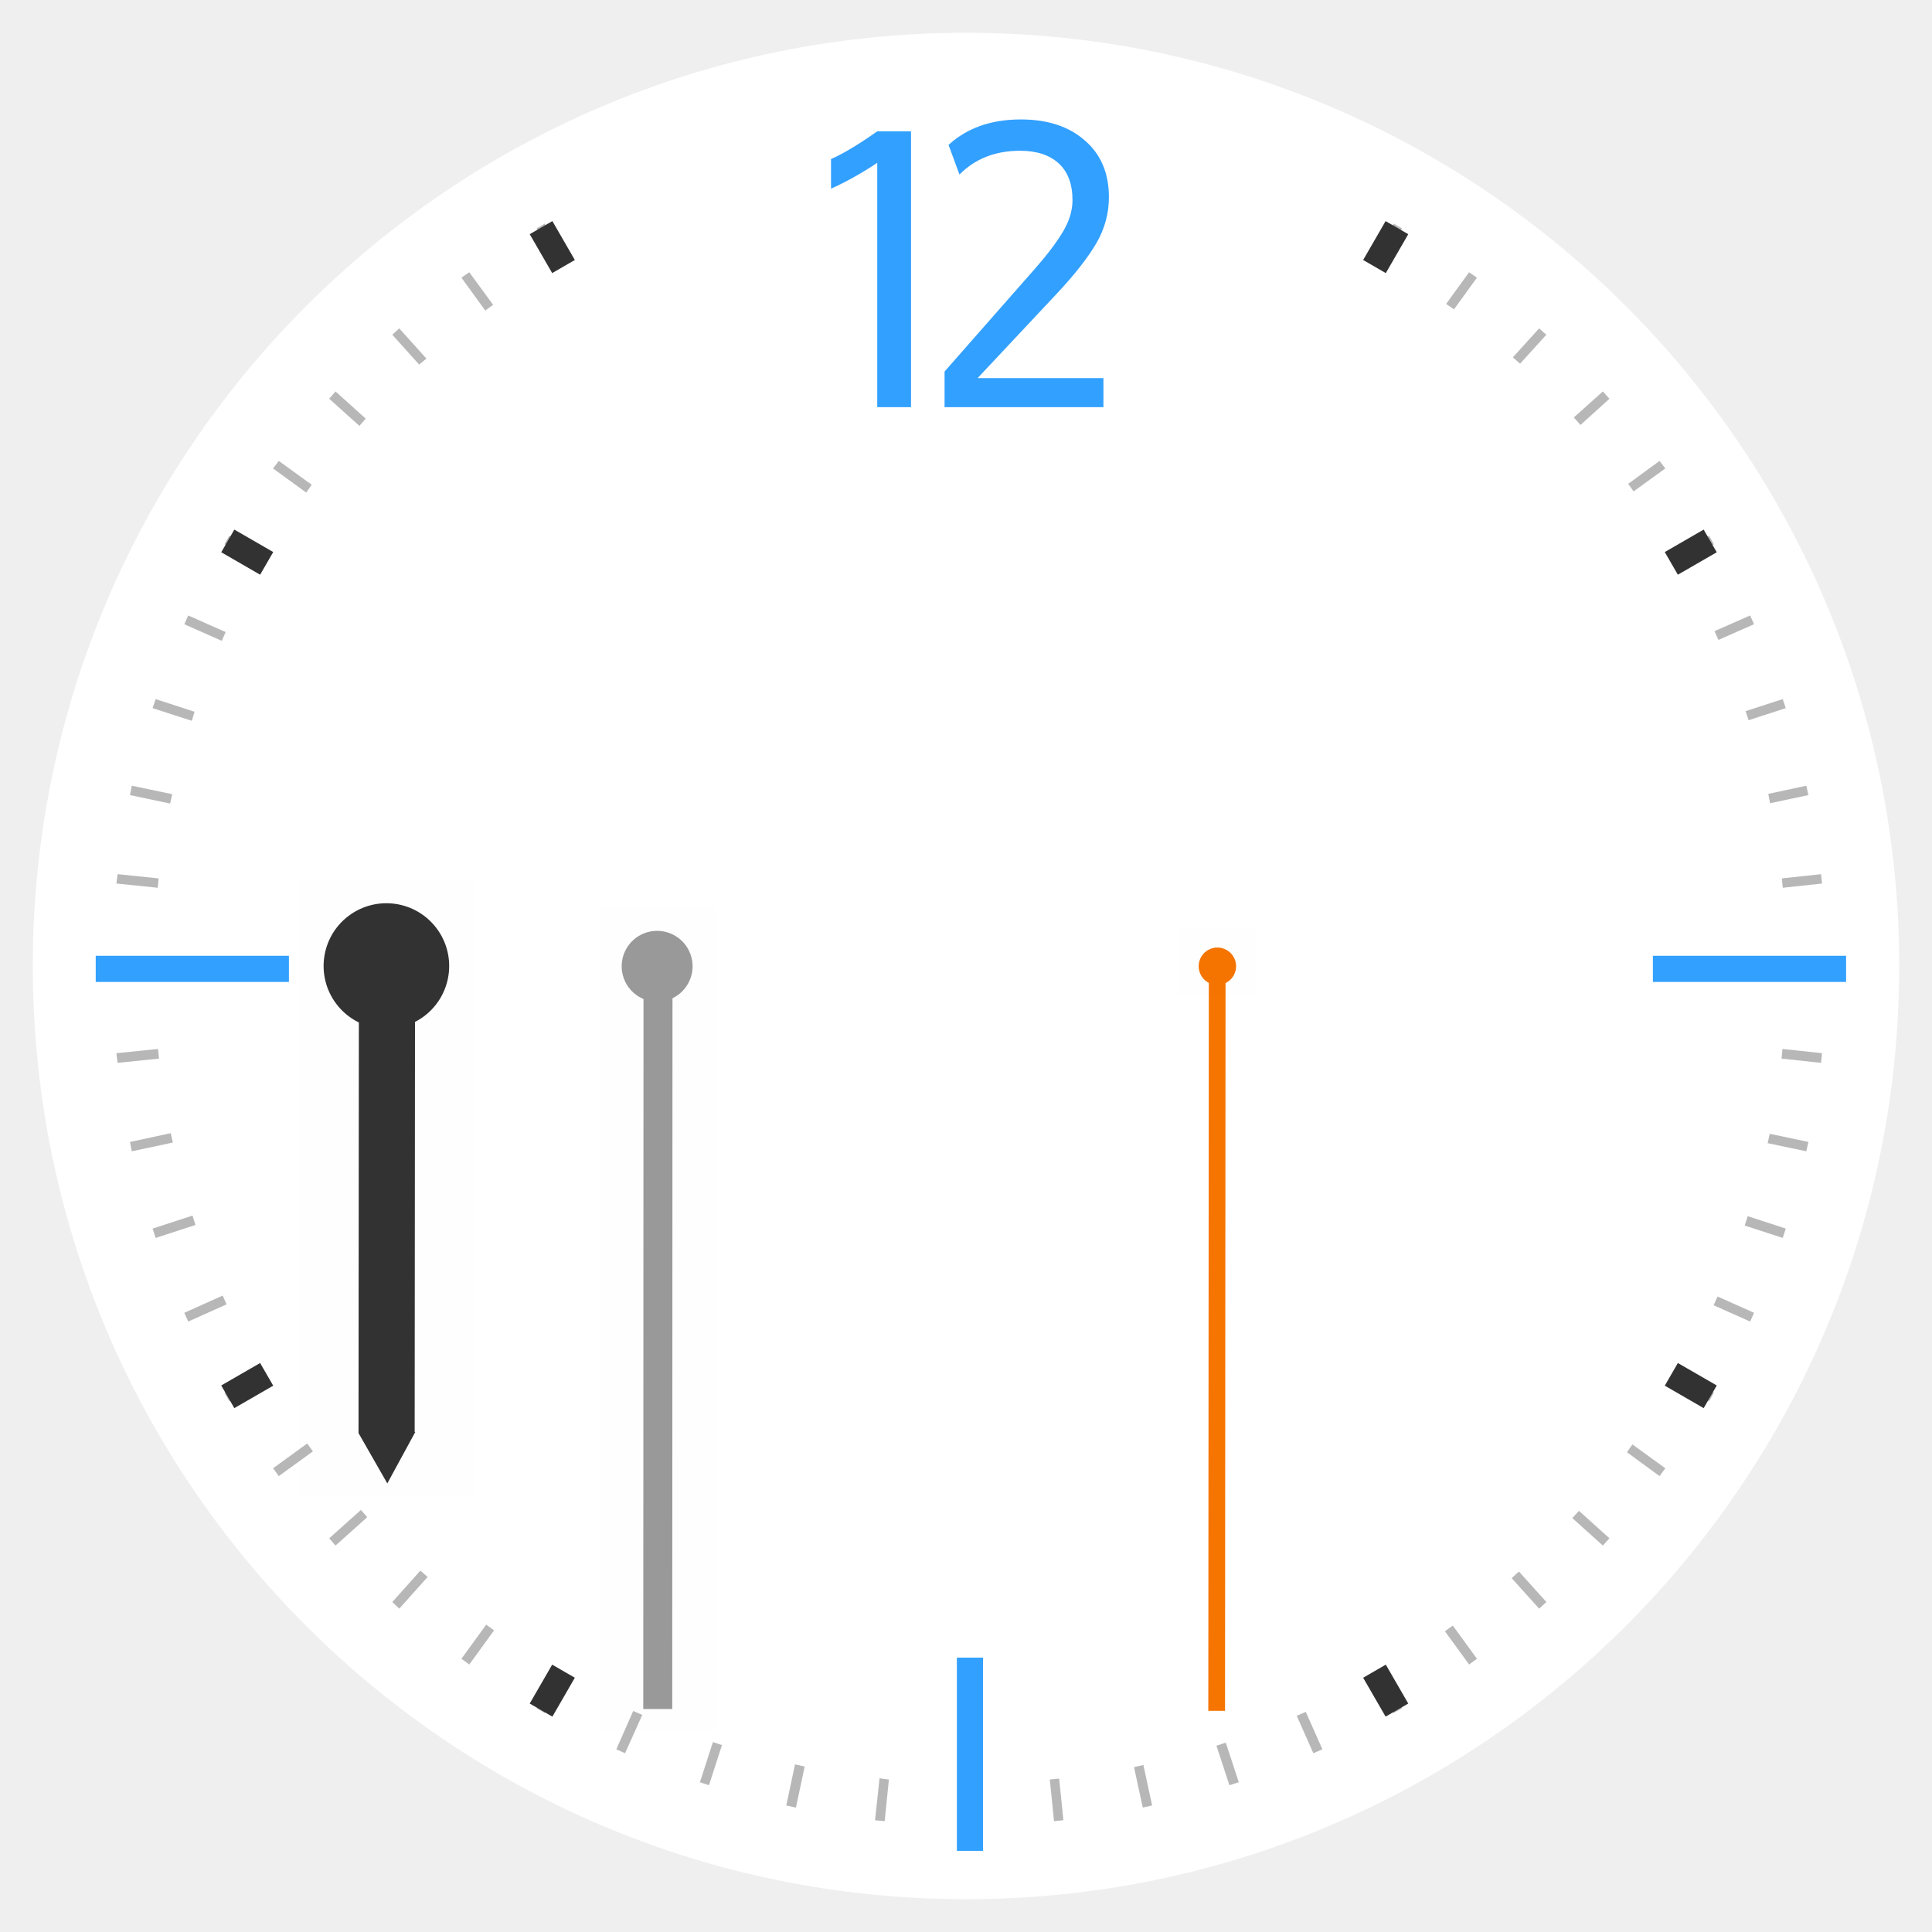
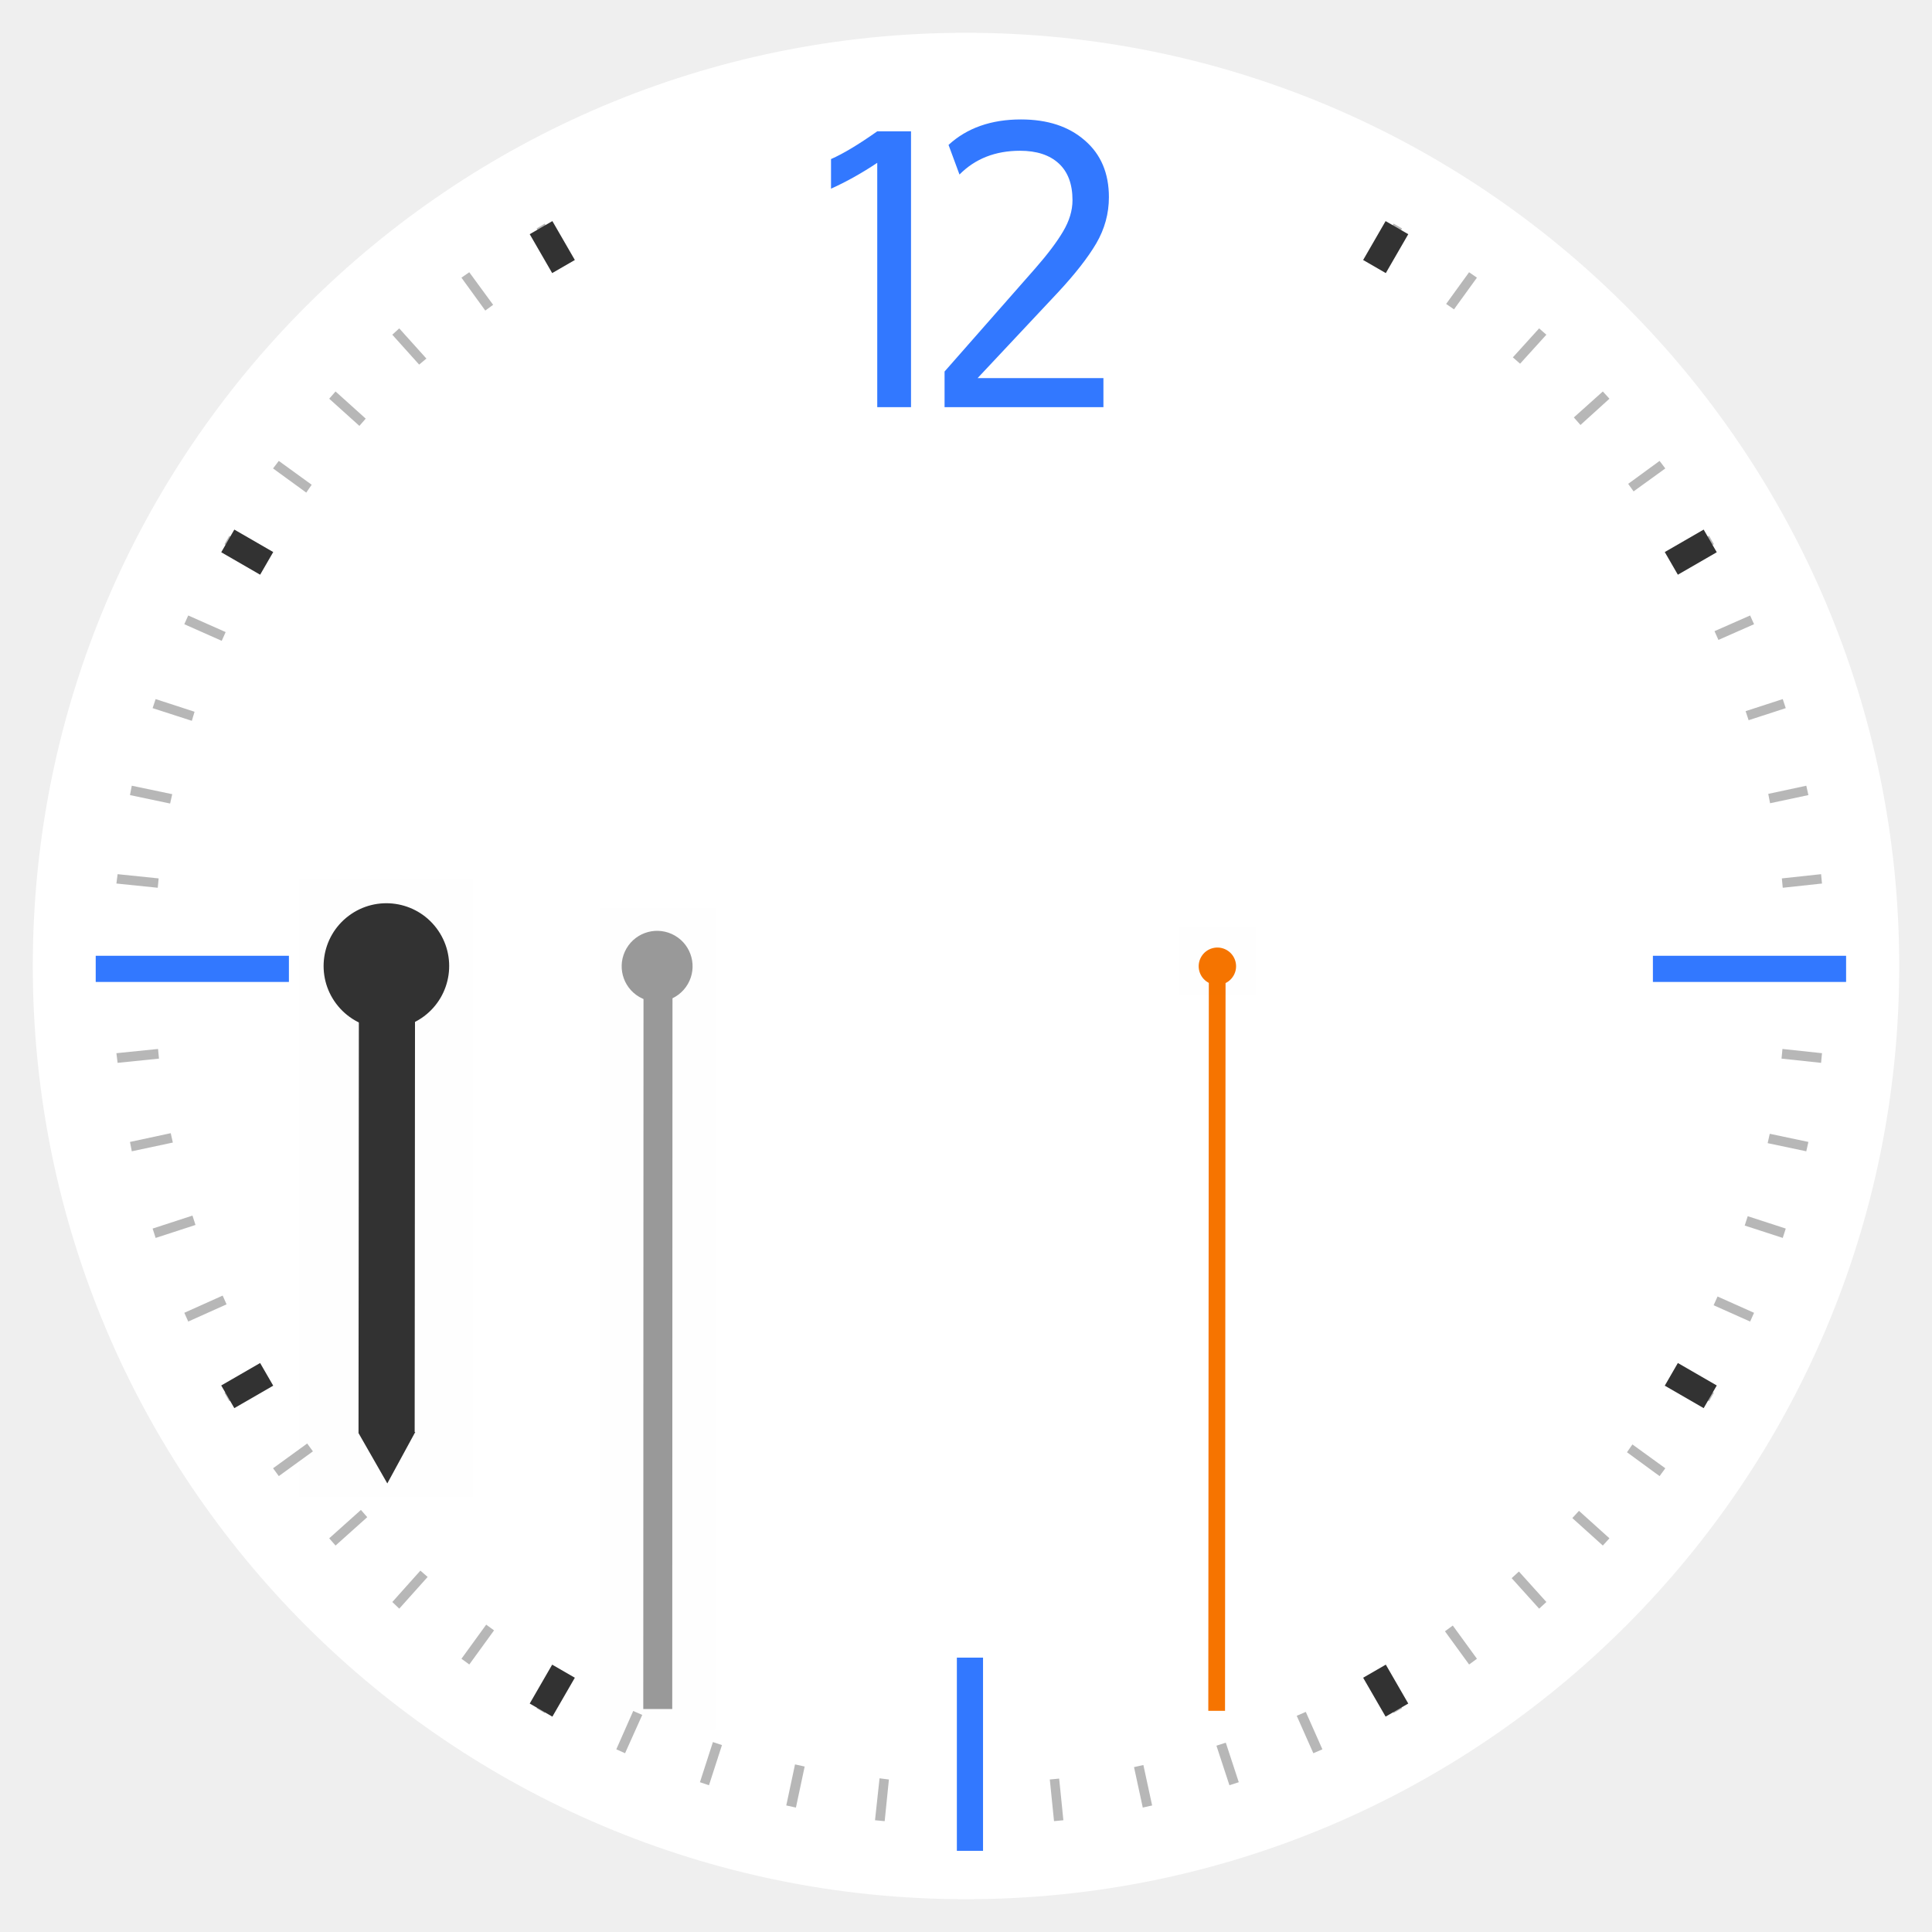
<svg xmlns="http://www.w3.org/2000/svg" xmlns:xlink="http://www.w3.org/1999/xlink" width="200" height="200" version="1.0" id="svg100">
  <defs id="defs19">
    <radialGradient xlink:href="#linearGradient4011" id="radialGradient4671" gradientUnits="userSpaceOnUse" cx="1255.872" cy="382.729" fx="1255.872" fy="382.729" r="96.606" />
    <linearGradient id="linearGradient4011">
      <stop style="stop-color:#232629;stop-opacity:1;" offset="0" id="stop4013" />
      <stop id="stop4019" offset="0.9" style="stop-color:#232629;stop-opacity:0.523;" />
      <stop style="stop-color:#232629;stop-opacity:0.107;" offset="0.96" id="stop4021" />
      <stop style="stop-color:#232629;stop-opacity:0;" offset="1" id="stop4015" />
    </linearGradient>
    <filter style="color-interpolation-filters:sRGB" id="filter5354-4" x="-0.212" width="1.423" y="-0.061" height="1.123">
      <feGaussianBlur stdDeviation="0.876" id="feGaussianBlur5356-7" />
    </filter>
    <filter style="color-interpolation-filters:sRGB" id="filter5358-1" x="-0.103" width="1.206" y="-0.059" height="1.118">
      <feGaussianBlur stdDeviation="0.876" id="feGaussianBlur5360-0" />
    </filter>
  </defs>
  <g id="ClockFace" transform="translate(-917.4624,-480.017)">
    <g id="g4323">
      <rect y="473.017" x="910.462" height="214" width="214" id="rect4069" style="opacity:0.005;fill:#717171;fill-opacity:1;stroke:none" />
      <circle r="96.606" cy="382.729" cx="1255.872" style="fill:url(#radialGradient4671);fill-opacity:1;stroke:none;opacity:0" id="path4329" transform="matrix(1.076543,0,0,1.076543,-334.5376,169.9925)" />
      <g id="g4245">
        <circle r="96.606" cy="382.729" cx="1255.872" transform="translate(-238.4086,197.2873)" style="fill:#ffffff;fill-opacity:1;stroke:none;opacity:1" id="path5099" />
        <g id="g6149" transform="translate(-0.5084997,-0.4121934)">
          <path style="color:#000000;font-style:normal;font-variant:normal;font-weight:normal;font-stretch:normal;font-size:medium;line-height:normal;font-family:Sans;-inkscape-font-specification:Sans;text-indent:0;text-align:start;text-decoration:none;text-decoration-line:none;letter-spacing:normal;word-spacing:normal;text-transform:none;writing-mode:lr-tb;direction:ltr;baseline-shift:baseline;text-anchor:start;display:inline;overflow:visible;visibility:visible;opacity:0.35;fill:#323232;fill-opacity:1;stroke:none;stroke-width:1px;marker:none;enable-background:accumulate" d="m 974.362,503.58 -0.844,0.5 2.094,3.594 c 0.278,-0.163 0.564,-0.308 0.844,-0.469 z m 87.875,0 -2.031,3.531 c 0.293,0.167 0.585,0.33 0.875,0.5 l 2.031,-3.531 z m -95.687,5.031 -0.812,0.562 2.469,3.406 c 0.269,-0.199 0.541,-0.398 0.813,-0.594 z m 103.5,0 -2.375,3.281 c 0.267,0.192 0.548,0.368 0.812,0.562 l 2.375,-3.281 z m -110.75,5.812 -0.719,0.656 2.781,3.094 c 0.24,-0.219 0.508,-0.408 0.75,-0.625 z m 118,0 -2.719,3 c 0.248,0.221 0.504,0.432 0.75,0.656 l 2.719,-3 z m -124.594,6.531 -0.656,0.75 3.125,2.812 c 0.219,-0.247 0.434,-0.505 0.656,-0.75 z m 131.188,0 -3,2.688 c 0.233,0.255 0.458,0.523 0.687,0.781 l 3,-2.719 z m -137.063,7.188 -0.594,0.781 3.438,2.5 c 0.192,-0.268 0.367,-0.547 0.562,-0.812 z m 142.938,0 -3.25,2.375 c 0.191,0.259 0.375,0.52 0.562,0.781 l 3.281,-2.375 z m -148.063,7.75 -0.5,0.875 3.688,2.125 c 0.166,-0.292 0.331,-0.585 0.5,-0.875 z m 153.188,0 -3.5,2.031 c 0.17,0.29 0.333,0.582 0.5,0.875 l 3.5,-2.031 z m -157.438,8.25 -0.406,0.906 3.875,1.719 c 0.133,-0.305 0.27,-0.603 0.406,-0.906 z m 161.688,0 -3.688,1.625 c 0.136,0.301 0.274,0.603 0.406,0.906 l 3.688,-1.625 z m -165.063,8.656 -0.312,0.938 4.062,1.312 c 0.098,-0.308 0.18,-0.631 0.281,-0.938 z m 168.438,0 -3.844,1.25 c 0.102,0.31 0.214,0.626 0.312,0.938 l 3.844,-1.25 z m -170.906,8.969 -0.188,0.969 4.156,0.875 c 0.066,-0.324 0.149,-0.646 0.219,-0.969 z m 173.344,0 -3.937,0.844 c 0.069,0.321 0.122,0.647 0.187,0.969 l 3.969,-0.844 z m -174.812,9.156 -0.125,0.969 4.281,0.438 c 0.031,-0.322 0.059,-0.648 0.094,-0.969 l -4.25,-0.438 z m 176.344,0 -4.062,0.438 c 0.035,0.321 0.063,0.647 0.094,0.969 l 4.062,-0.438 -0.094,-0.969 z m -172.156,18.094 -4.312,0.438 0.125,1 4.281,-0.438 c -0.037,-0.333 -0.061,-0.666 -0.094,-1 z m 168.156,0 c -0.033,0.334 -0.057,0.667 -0.094,1 l 4.094,0.438 0.094,-1 z m -166.844,8.719 -4.219,0.906 0.188,0.969 4.25,-0.906 c -0.071,-0.322 -0.152,-0.645 -0.219,-0.969 z m 165.531,0.062 c -0.067,0.324 -0.148,0.646 -0.219,0.969 l 4,0.844 0.219,-0.969 z m -163.281,8.469 -4.125,1.344 0.312,0.969 4.125,-1.344 c -0.107,-0.323 -0.209,-0.644 -0.312,-0.969 z m 161,0.062 c -0.104,0.325 -0.205,0.646 -0.313,0.969 l 3.938,1.281 0.312,-0.969 z m -157.875,8.219 -3.969,1.781 0.406,0.906 3.969,-1.781 c -0.138,-0.303 -0.272,-0.601 -0.406,-0.906 z m 154.75,0.094 c -0.134,0.303 -0.269,0.605 -0.406,0.906 l 3.781,1.688 0.406,-0.906 z m -150.75,7.781 -3.813,2.188 0.5,0.875 3.813,-2.188 c -0.17,-0.289 -0.334,-0.584 -0.5,-0.875 z m 146.75,0.094 c -0.168,0.292 -0.329,0.585 -0.5,0.875 l 3.625,2.094 0.5,-0.875 z m -142,7.344 -3.531,2.562 0.594,0.812 3.531,-2.562 c -0.2,-0.27 -0.397,-0.54 -0.594,-0.812 z m 137.187,0.094 c -0.193,0.268 -0.366,0.547 -0.562,0.812 l 3.375,2.469 0.594,-0.812 z m -131.625,6.781 -3.281,2.938 0.656,0.75 3.281,-2.938 c -0.224,-0.246 -0.435,-0.502 -0.656,-0.75 z m 126.094,0.094 c -0.226,0.253 -0.458,0.499 -0.688,0.75 l 3.156,2.844 0.687,-0.75 z m -119.937,6.188 -2.906,3.25 0.719,0.688 2.938,-3.281 c -0.248,-0.221 -0.504,-0.432 -0.75,-0.656 z m 113.719,0.094 c -0.251,0.228 -0.496,0.462 -0.75,0.688 l 2.844,3.156 0.75,-0.688 z m -106.906,5.5 -2.562,3.531 0.812,0.594 2.562,-3.531 c -0.272,-0.195 -0.543,-0.395 -0.812,-0.594 z m 100.062,0.094 c -0.27,0.198 -0.54,0.399 -0.812,0.594 l 2.5,3.438 0.812,-0.594 z m -92.656,4.781 -2.187,3.781 0.844,0.5 2.188,-3.812 c -0.28,-0.16 -0.566,-0.306 -0.844,-0.469 z m 85.25,0.062 c -0.283,0.165 -0.559,0.338 -0.844,0.5 l 2.125,3.719 0.875,-0.5 z m -77.437,4 -1.75,3.969 0.906,0.406 1.781,-3.969 c -0.313,-0.138 -0.626,-0.265 -0.937,-0.406 z m 69.625,0.094 c -0.308,0.139 -0.628,0.271 -0.938,0.406 l 1.719,3.875 0.938,-0.406 z m -61.375,3.125 -1.344,4.156 0.938,0.312 1.344,-4.156 c -0.314,-0.1 -0.625,-0.209 -0.937,-0.312 z m 53.094,0.062 c -0.322,0.106 -0.645,0.21 -0.969,0.312 l 1.344,4.094 0.969,-0.312 z m -44.594,2.25 -0.906,4.25 1,0.219 0.906,-4.25 c -0.334,-0.069 -0.668,-0.146 -1,-0.219 z m 36.062,0.062 c -0.327,0.07 -0.641,0.152 -0.969,0.219 l 0.906,4.188 0.969,-0.219 z m -27.312,1.375 -0.469,4.344 1,0.094 0.438,-4.312 c -0.325,-0.032 -0.645,-0.089 -0.969,-0.125 z m 18.594,0.031 c -0.323,0.035 -0.645,0.062 -0.969,0.094 l 0.437,4.312 0.969,-0.094 z" id="path5480" />
        </g>
        <g transform="translate(-283.7323,123.3106)" id="g5157">
          <g style="font-style:normal;font-variant:normal;font-weight:normal;font-stretch:normal;font-size:40px;line-height:125%;font-family:Oxygen;-inkscape-font-specification:Oxygen;text-align:start;letter-spacing:0px;word-spacing:0px;writing-mode:lr-tb;text-anchor:start;fill:#232629;fill-opacity:0.443;stroke:none;filter:url(#filter5354-4)" id="text4522" />
          <g style="font-style:normal;font-variant:normal;font-weight:normal;font-stretch:normal;font-size:40px;line-height:125%;font-family:Oxygen;-inkscape-font-specification:Oxygen;text-align:start;letter-spacing:0px;word-spacing:0px;writing-mode:lr-tb;text-anchor:start;fill:#3daee9;fill-opacity:1;stroke:none" id="text5149" />
          <g style="font-style:normal;font-variant:normal;font-weight:normal;font-stretch:normal;font-size:40px;line-height:125%;font-family:Oxygen;-inkscape-font-specification:Oxygen;text-align:start;letter-spacing:0px;word-spacing:0px;writing-mode:lr-tb;text-anchor:start;fill:#232629;fill-opacity:0.443;stroke:none;filter:url(#filter5358-1)" id="text4526" />
          <g style="font-style:normal;font-variant:normal;font-weight:normal;font-stretch:normal;font-size:40px;line-height:125%;font-family:Oxygen;-inkscape-font-specification:Oxygen;text-align:start;letter-spacing:0px;word-spacing:0px;writing-mode:lr-tb;text-anchor:start;fill:#3daee9;fill-opacity:1;stroke:none" id="text5153" transform="translate(0,6)">
-             <path id="path6197" d="m 1306.887,363.071 c 2.747,3e-5 4.948,0.723 6.601,2.168 1.667,1.432 2.5,3.392 2.5,5.879 0,1.693 -0.436,3.288 -1.309,4.785 -0.872,1.484 -2.213,3.197 -4.023,5.137 l -8.262,8.809 h 13.027 v 3.008 h -16.445 v -3.691 l 9.395,-10.684 c 1.276,-1.458 2.233,-2.728 2.871,-3.809 0.651,-1.094 0.977,-2.174 0.977,-3.242 0,-1.667 -0.475,-2.936 -1.426,-3.809 -0.951,-0.872 -2.285,-1.309 -4.004,-1.309 -2.552,2e-5 -4.642,0.82 -6.269,2.461 l -1.133,-3.066 c 1.914,-1.758 4.414,-2.637 7.5,-2.637 m -14.88,1.23 h 3.496 v 28.555 h -3.496 v -25.293 c -1.601,1.068 -3.197,1.96 -4.785,2.676 v -3.066 c 1.25,-0.547 2.845,-1.504 4.785,-2.871" style="fill:#32a0ff;fill-opacity:1" />
+             <path id="path6197" d="m 1306.887,363.071 c 2.747,3e-5 4.948,0.723 6.601,2.168 1.667,1.432 2.5,3.392 2.5,5.879 0,1.693 -0.436,3.288 -1.309,4.785 -0.872,1.484 -2.213,3.197 -4.023,5.137 l -8.262,8.809 h 13.027 v 3.008 h -16.445 v -3.691 l 9.395,-10.684 c 1.276,-1.458 2.233,-2.728 2.871,-3.809 0.651,-1.094 0.977,-2.174 0.977,-3.242 0,-1.667 -0.475,-2.936 -1.426,-3.809 -0.951,-0.872 -2.285,-1.309 -4.004,-1.309 -2.552,2e-5 -4.642,0.82 -6.269,2.461 l -1.133,-3.066 c 1.914,-1.758 4.414,-2.637 7.5,-2.637 m -14.88,1.23 h 3.496 v 28.555 h -3.496 v -25.293 c -1.601,1.068 -3.197,1.96 -4.785,2.676 v -3.066 c 1.25,-0.547 2.845,-1.504 4.785,-2.871" style="fill:#3278ff;fill-opacity:1" />
          </g>
        </g>
-         <rect style="fill:#32a0ff;fill-opacity:1;stroke:none" id="rect5442" width="20" height="2.709" x="927.371" y="578.959" />
-         <rect y="578.959" x="1088.57" height="2.709" width="20" id="rect5446" style="fill:#32a0ff;fill-opacity:1;stroke:none" />
-         <rect transform="rotate(90)" style="fill:#32a0ff;fill-opacity:1;stroke:none" id="rect5448" width="20" height="2.709" x="651.614" y="-1019.226" />
+         <rect style="fill:#3278ff;fill-opacity:1;stroke:none" id="rect5442" width="20" height="2.709" x="927.371" y="578.959" />
+         <rect y="578.959" x="1088.57" height="2.709" width="20" id="rect5446" style="fill:#3278ff;fill-opacity:1;stroke:none" />
+         <rect transform="rotate(90)" style="fill:#3278ff;fill-opacity:1;stroke:none" id="rect5448" width="20" height="2.709" x="651.614" y="-1019.226" />
        <g id="g6073" transform="translate(-0.5084997,-0.4121934)">
          <path id="path6063" style="fill:#323232;fill-opacity:1;stroke:none" d="m 1090.307,537.577 4.027,-2.325 1.355,2.346 -4.027,2.325 z m -149.435,86.276 4.027,-2.325 1.355,2.346 -4.027,2.325 z" />
          <path d="m 1059.083,507.345 2.325,-4.027 2.346,1.355 -2.325,4.027 z m -86.276,149.435 2.325,-4.027 2.346,1.355 -2.325,4.027 z" style="fill:#323232;fill-opacity:1;stroke:none" id="path6065" />
          <path id="path6067" style="fill:#323232;fill-opacity:1;stroke:none" d="m 944.9,539.923 -4.027,-2.325 1.355,-2.346 4.027,2.325 z m 149.435,86.276 -4.027,-2.325 1.355,-2.346 4.027,2.325 z" />
          <path d="m 975.132,508.699 -2.325,-4.027 2.346,-1.355 2.325,4.027 z m 86.276,149.435 -2.325,-4.027 2.346,-1.355 2.325,4.027 z" style="fill:#323232;fill-opacity:1;stroke:none" id="path6069" />
        </g>
      </g>
      <g id="text5629" style="font-style:normal;font-variant:normal;font-weight:normal;font-stretch:normal;font-size:12px;line-height:125%;font-family:Pristina;-inkscape-font-specification:Pristina;text-align:center;letter-spacing:0px;word-spacing:0px;text-anchor:middle;fill:#575757;fill-opacity:1;stroke:none" />
    </g>
  </g>
  <g id="HourHand" transform="matrix(-.60001 -.79999 .79999 -.60001 185.53 1262.7)">
    <rect transform="matrix(-.60001 .79999 -.79999 -.60001 1122.7 607.62)" x="33" y="91" width="18" height="64" fill="#232629" fill-opacity=".604" opacity=".01" id="rect56" />
    <path d="m980.52 549.89-5.955-0.742 2.521 5.509 0.036-0.051 34.481 25.905 3.422-4.699-34.481-25.905z" fill="#f9f9f9" id="path58" style="fill:#323232;fill-opacity:1" />
    <path transform="translate(-753.93 199.18)" d="m1777.9 382.03a6.5 6.5 0 0 1-6.499 6.499 6.5 6.5 0 0 1-6.5-6.499 6.5 6.5 0 0 1 6.5-6.5 6.5 6.5 0 0 1 6.499 6.5z" fill="#f9f9f9" id="path60" style="fill:#323232;fill-opacity:1" />
  </g>
  <g id="MinuteHand" transform="matrix(-.5033 .86411 -.86411 -.5033 1082.4 -486.66)">
    <rect transform="matrix(-.5033 -.86411 .86411 -.5033 966.28 692.06)" x="64" y="94" width="12" height="85" fill="#232629" fill-opacity=".604" opacity=".01" id="rect63" />
    <path transform="matrix(.86427 -.50302 .50302 .86427 0 0)" d="m588.17 1012.6 75.736 7e-4v3l-75.736-7e-4z" fill="#999" id="path65" />
    <path transform="matrix(.56475 0 0 .56475 17.104 365.5)" d="m1777.9 382.03a6.5 6.5 0 0 1-6.499 6.499 6.5 6.5 0 0 1-6.5-6.499 6.5 6.5 0 0 1 6.5-6.5 6.5 6.5 0 0 1 6.499 6.5z" fill="#999" id="path67" />
  </g>
  <g id="SecondHand" transform="matrix(-.50062 .86567 -.86567 -.50062 1138.5 -489.72)">
    <rect transform="matrix(.86603 -.5 .5 .86603 0 0)" x="589.81" y="1011.2" width="77.736" height="1.732" fill="#f67400" id="rect70" />
    <path transform="matrix(.29783 0 0 .29783 489.81 467.45)" d="m1777.9 382.03c0 3.59-2.91 6.499-6.499 6.499-3.59 0-6.5-2.91-6.5-6.499s2.91-6.5 6.5-6.5c3.59 0 6.499 2.91 6.499 6.5z" fill="#f67400" id="path72" />
    <rect transform="matrix(-.50062 -.86567 .86567 -.50062 985.87 726.55)" x="106" y="96" width="8" height="7" fill="#232629" fill-opacity=".604" opacity=".01" id="rect74" />
  </g>
  <g fill="#232629" id="g91">
    <g id="SecondHandShadow" transform="matrix(-.50062 .86567 -.86567 -.50062 1146.5 -489.72)" opacity="0">
      <path transform="matrix(.86603 -.5 .5 .86603 0 0)" d="m591.81 1011.2h75.736v1.732h-75.736z" id="path77" />
      <circle transform="matrix(.29783 0 0 .29783 489.81 467.45)" d="m 1777.896,382.032 a 6.499,6.499 0 0 1 -6.499,6.499 6.499,6.499 0 0 1 -6.5,-6.499 6.499,6.499 0 0 1 6.5,-6.499 6.499,6.499 0 0 1 6.499,6.499 z" fill-opacity=".004" id="circle79" />
      <rect transform="matrix(-.50062 -.86567 .86567 -.50062 988.88 731.74)" x="113" y="97" width="6" height="82" fill-opacity=".604" opacity=".01" id="rect81" />
    </g>
    <path id="HandCenterScrew" d="m-45 100a5 5 0 1 1-10 0 5 5 0 1 1 10 0z" opacity=".001" />
    <path id="Glass" transform="matrix(1.5739 0 0 1.5739 111.91 -57.392)" d="m-150 100a45 45 0 1 1-90 0 45 45 0 1 1 90 0z" opacity=".001" />
    <g id="MinuteHandShadow" transform="matrix(-.5033 .86411 -.86411 -.5033 1092.4 -486.66)" opacity="0">
      <path d="m1016.7 579.91 66.473-38.689 1.509 2.593-66.473 38.689z" id="path86" />
      <circle transform="matrix(.62496 0 0 .62496 -89.662 342.48)" d="m 1777.896,382.032 a 6.499,6.499 0 0 1 -6.499,6.499 6.499,6.499 0 0 1 -6.5,-6.499 6.499,6.499 0 0 1 6.5,-6.499 6.499,6.499 0 0 1 6.499,6.499 z" fill-opacity=".004" id="circle88" />
    </g>
  </g>
  <g id="HourHandShadow" transform="rotate(233.13 416.29 581.26)" fill="#232629" opacity="0">
    <rect transform="rotate(126.87 409.43 584.47)" x="33" y="91" width="18" height="64" id="rect93" fill-opacity=".604" opacity=".01" />
    <path d="m980.52 549.89-5.955-0.742 2.521 5.509 0.036-0.051 34.481 25.905 3.422-4.699-34.481-25.905z" id="path95" />
    <circle transform="translate(-753.93 199.18)" cx="1771.4" cy="382.03" r="6.5" id="circle97" />
  </g>
</svg>
